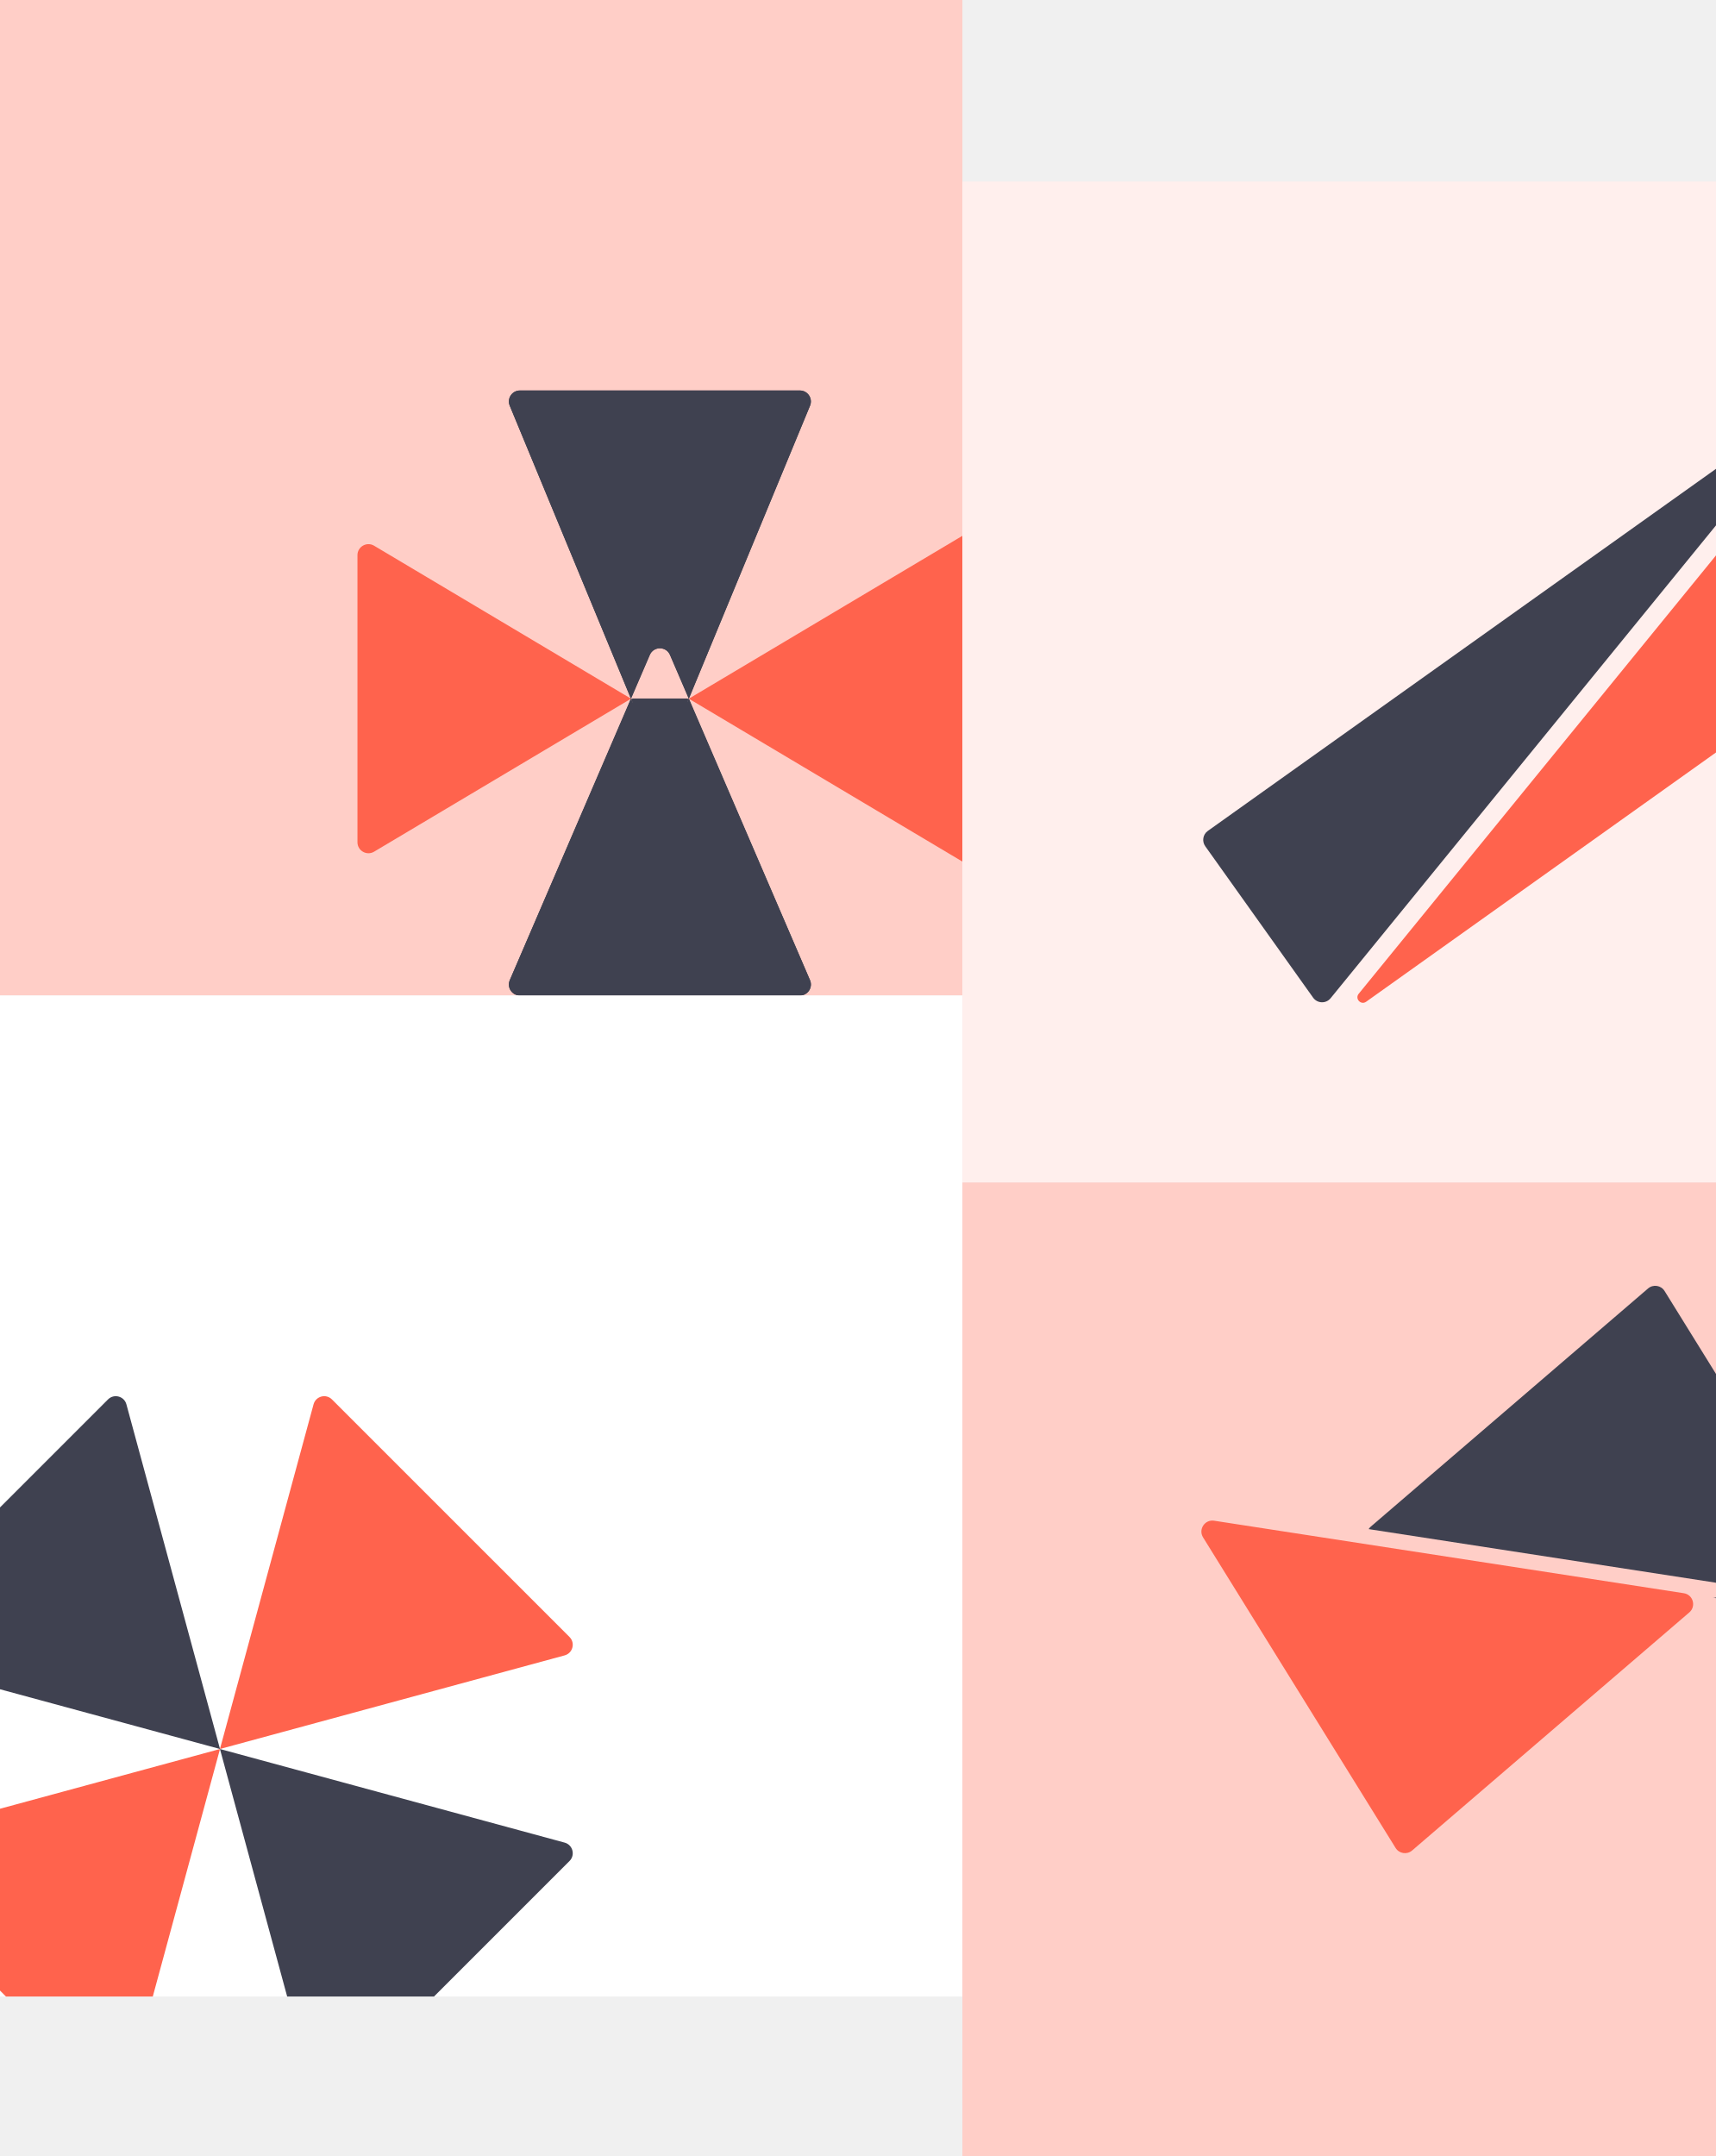
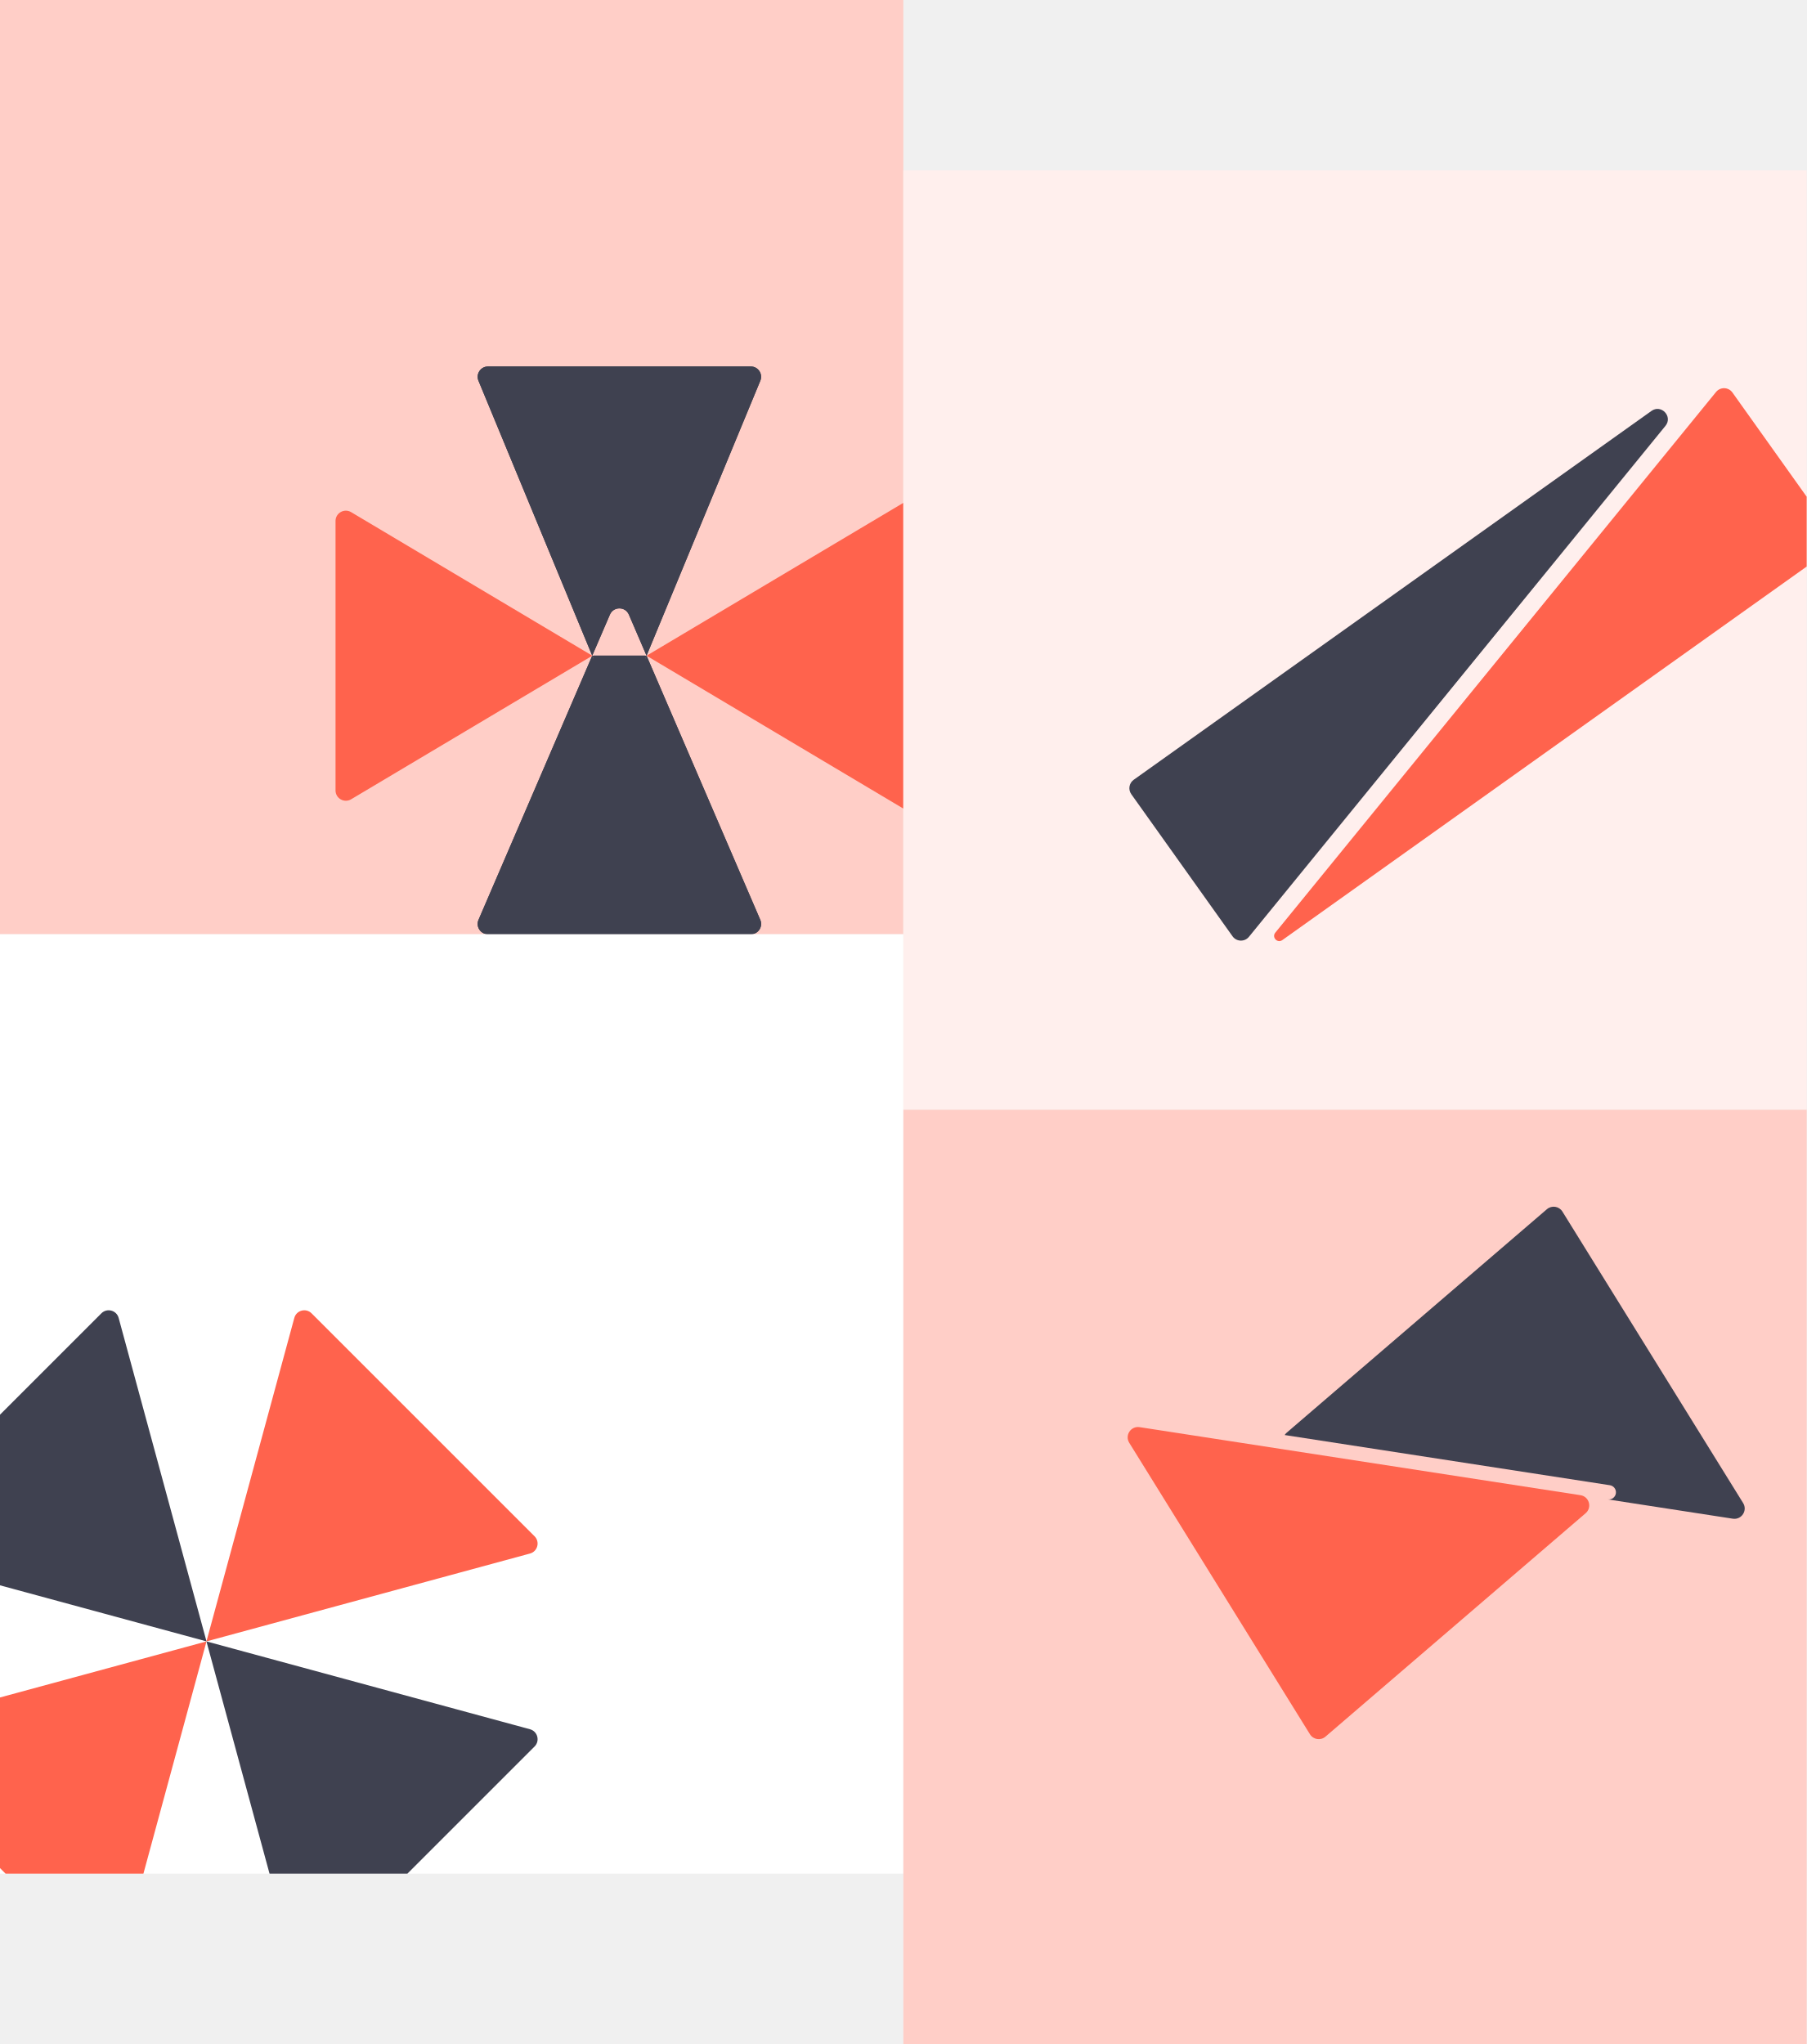
- <svg xmlns="http://www.w3.org/2000/svg" width="312" height="392" viewBox="0 0 312 392" fill="none">
+ <svg xmlns="http://www.w3.org/2000/svg" width="350" height="396" viewBox="0 0 350 396" fill="none">
  <rect width="175" height="181" fill="#FFCEC7" />
  <path d="M120 140.165L114.745 127.037L125.254 127.037L120 140.165Z" fill="#3F4150" />
  <path d="M125.254 127.037L175 156.652L175 97.421L125.254 127.037Z" fill="#FF634D" />
  <path d="M114.746 127.036L68.023 99.221C66.69 98.427 65 99.388 65 100.939L65 153.134C65 154.685 66.69 155.646 68.023 154.852L114.746 127.036Z" fill="#FF634D" />
  <path d="M147.289 178.209C147.858 179.529 146.89 181 145.452 181H94.535C93.097 181 92.129 179.529 92.698 178.209L114.73 127.033L118.145 135.284C118.826 136.931 121.159 136.931 121.841 135.283L125.254 127.033L147.289 178.209ZM145.447 71C146.872 71 147.84 72.448 147.295 73.765L125.254 127.033L121.83 119.078C121.136 117.466 118.85 117.466 118.156 119.078L114.73 127.033L92.69 73.765C92.146 72.448 93.113 71 94.538 71H145.447Z" fill="#3F4150" />
  <path d="M147.289 178.209C147.858 179.529 146.89 181 145.452 181H94.535C93.097 181 92.129 179.529 92.698 178.209L114.73 127.033L118.145 135.284C118.826 136.931 121.159 136.931 121.841 135.283L125.254 127.033L147.289 178.209ZM145.447 71C146.872 71 147.84 72.448 147.295 73.765L125.254 127.033L121.83 119.078C121.136 117.466 118.85 117.466 118.156 119.078L114.73 127.033L92.69 73.765C92.146 72.448 93.113 71 94.538 71H145.447Z" fill="#3F4150" />
  <rect x="115" y="127" width="10" height="10" fill="#3F4150" />
-   <g clip-path="url(#clip0_261_5801)">
+   <g clip-path="url(#clip0_266_5876)">
    <rect width="175" height="182" transform="translate(0 181)" fill="white" />
    <path d="M39.995 318.001L57.92 384L103.56 338.364C104.646 337.278 104.153 335.423 102.67 335.02L39.995 318.001Z" fill="#3F4150" />
    <path d="M40.005 317.999L22.984 255.33C22.581 253.847 20.726 253.354 19.64 254.44L-26 300.076L40.005 317.999Z" fill="#3F4150" />
    <path d="M40.005 318.001L22.08 384L-26 335.924L40.005 318.001Z" fill="#FF634D" />
    <path d="M39.995 317.999L57.016 255.33C57.419 253.847 59.274 253.354 60.36 254.44L103.56 297.636C104.646 298.722 104.153 300.577 102.67 300.98L39.995 317.999Z" fill="#FF634D" />
  </g>
-   <g clip-path="url(#clip1_261_5801)">
+   <g clip-path="url(#clip1_266_5876)">
    <rect width="175" height="182" transform="translate(175 33)" fill="#FFEFED" />
-     <path d="M238.774 181.393L219.16 153.862C218.52 152.963 218.729 151.714 219.629 151.073L319.933 79.613C321.832 78.26 324.117 80.698 322.644 82.505L241.953 181.496C241.119 182.519 239.54 182.468 238.774 181.393Z" fill="#3F4150" />
-     <path d="M335.619 76.047L355.232 103.578C355.873 104.477 355.663 105.726 354.764 106.367L248.415 182.134C247.466 182.81 246.323 181.591 247.06 180.687L332.439 75.944C333.273 74.921 334.853 74.972 335.619 76.047Z" fill="#FF634D" />
+     <path d="M238.774 181.393L219.16 153.863C218.52 152.963 218.729 151.714 219.629 151.073L319.933 79.613C321.832 78.26 324.117 80.698 322.644 82.506L241.953 181.496C241.119 182.519 239.54 182.468 238.774 181.393Z" fill="#3F4150" />
+     <path d="M335.62 76.048L355.234 103.578C355.875 104.478 355.665 105.727 354.766 106.368L248.417 182.134C247.468 182.811 246.325 181.591 247.062 180.688L332.441 75.945C333.275 74.921 334.854 74.973 335.62 76.048Z" fill="#FF634D" />
  </g>
  <rect width="175" height="181" transform="translate(175 215)" fill="#FFCEC7" />
-   <path d="M256.773 336.455C255.842 337.255 254.417 337.035 253.771 335.992L218.762 279.524C217.862 278.072 219.079 276.233 220.767 276.493L306.179 289.675C307.867 289.935 308.473 292.055 307.177 293.168L256.773 336.455Z" fill="#FF634D" />
-   <path d="M299.68 234.266C300.611 233.467 302.036 233.687 302.682 234.73L337.691 291.198C338.591 292.65 337.374 294.489 335.686 294.228L311.451 290.488C312.208 290.605 312.918 290.085 313.035 289.327C313.152 288.57 312.632 287.86 311.874 287.743L248.872 278.02C248.977 277.852 249.111 277.694 249.276 277.553L299.68 234.266Z" fill="#3F4150" />
+   <path d="M256.775 336.455C255.844 337.255 254.419 337.035 253.773 335.992L218.764 279.524C217.864 278.072 219.081 276.233 220.769 276.493L306.181 289.675C307.869 289.935 308.475 292.055 307.179 293.168L256.775 336.455Z" fill="#FF634D" />
+   <path d="M299.682 234.266C300.613 233.467 302.038 233.687 302.684 234.73L337.693 291.198C338.593 292.65 337.376 294.489 335.688 294.228L311.453 290.488C312.21 290.605 312.92 290.085 313.037 289.327C313.154 288.57 312.634 287.86 311.876 287.743L248.874 278.02C248.979 277.852 249.113 277.694 249.278 277.553L299.682 234.266Z" fill="#3F4150" />
  <defs>
-     <clipPath id="clip0_261_5801">
+     <clipPath id="clip0_266_5876">
      <rect width="175" height="182" fill="white" transform="translate(0 181)" />
    </clipPath>
-     <clipPath id="clip1_261_5801">
+     <clipPath id="clip1_266_5876">
      <rect width="175" height="182" fill="white" transform="translate(175 33)" />
    </clipPath>
  </defs>
</svg>
